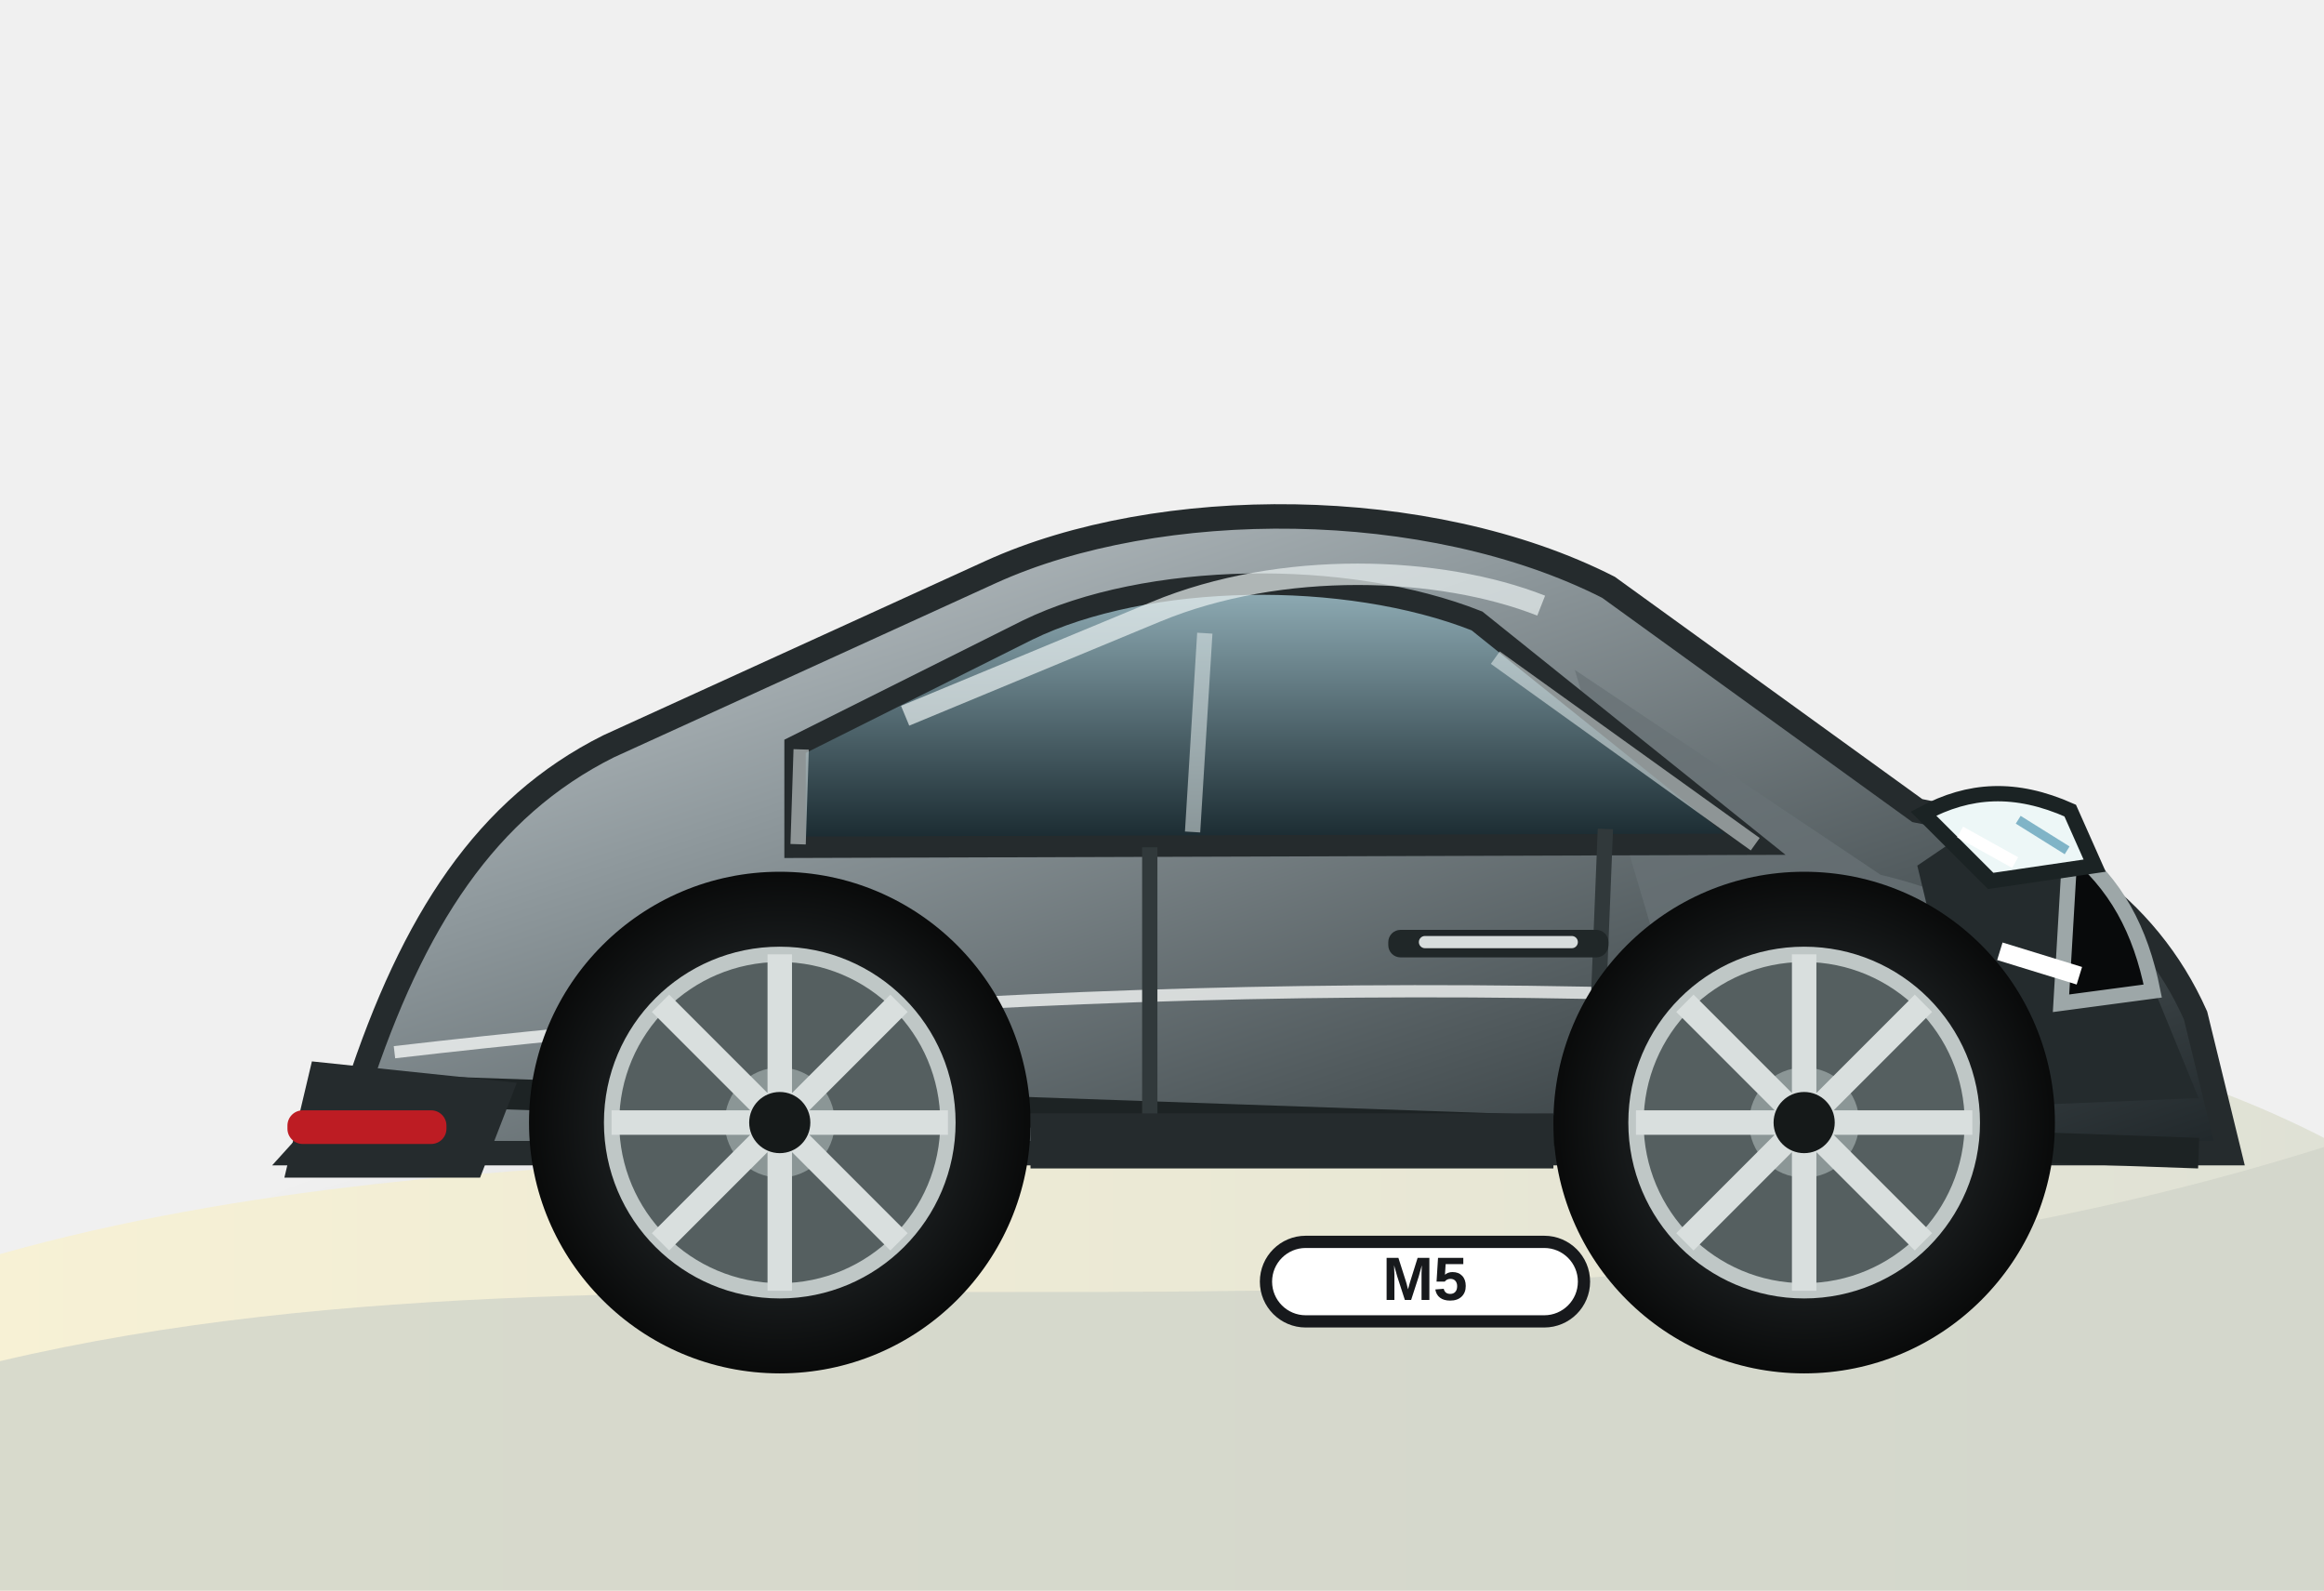
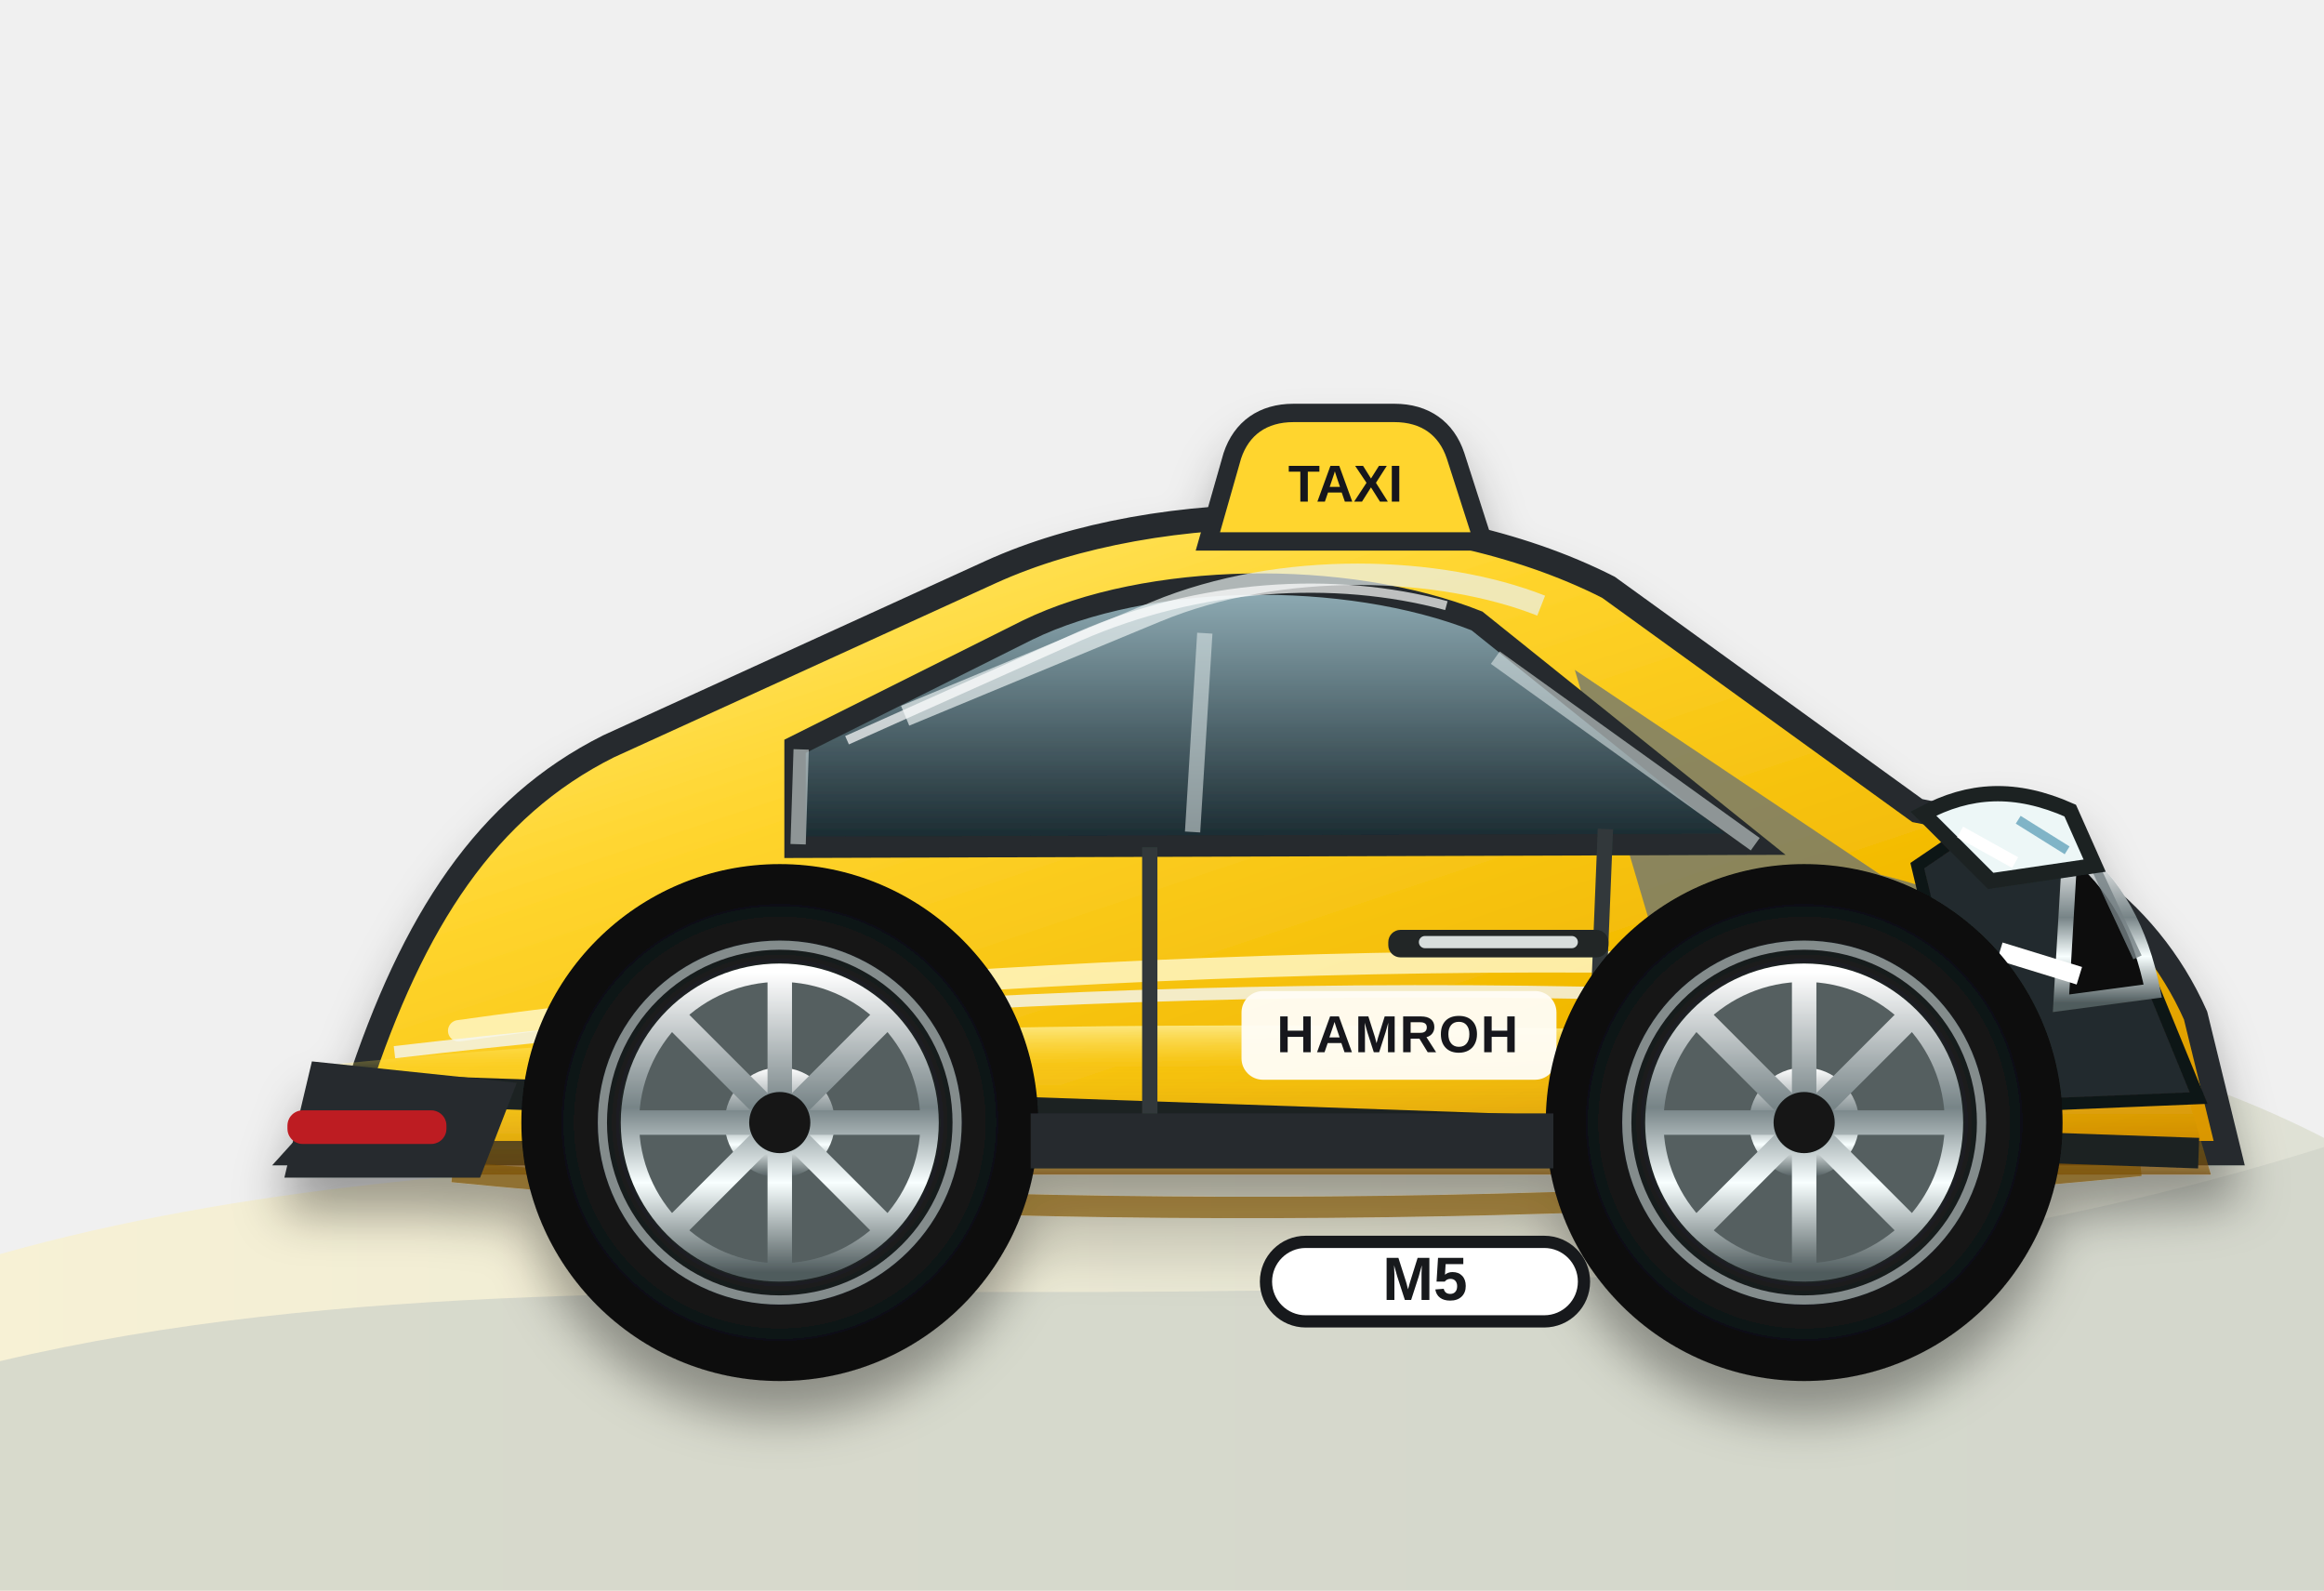
- <svg xmlns="http://www.w3.org/2000/svg" viewBox="0 0 760 520" role="img" aria-label="Zamonaviy BMW M5 sport avtomobili">
+ <svg xmlns="http://www.w3.org/2000/svg" viewBox="0 0 760 520" role="img" aria-label="Hamroh yozuvli sariq taksi">
  <defs>
    <linearGradient id="paint" x1="0" y1="0" x2="1" y2="1">
-       <stop stop-color="#cfd5d8" />
-       <stop offset=".35" stop-color="#8f999d" />
-       <stop offset=".72" stop-color="#4f585b" />
-       <stop offset="1" stop-color="#20272a" />
+       <stop stop-color="#fff18a" />
+       <stop offset=".35" stop-color="#ffd52e" />
+       <stop offset=".72" stop-color="#f2b900" />
+       <stop offset="1" stop-color="#d99500" />
    </linearGradient>
    <linearGradient id="window" x1="0" y1="0" x2="0" y2="1">
      <stop stop-color="#91aeb7" />
      <stop offset="1" stop-color="#17272d" />
    </linearGradient>
    <linearGradient id="road" x1="0" y1="0" x2="1" y2="0">
      <stop stop-color="#f7f1d5" />
      <stop offset="1" stop-color="#dfe1d5" />
    </linearGradient>
    <radialGradient id="wheel">
      <stop stop-color="#9aa7a7" />
      <stop offset=".18" stop-color="#3e484a" />
      <stop offset=".7" stop-color="#171a1b" />
      <stop offset="1" stop-color="#090a0a" />
    </radialGradient>
+     <linearGradient id="bodySide" x1="0" y1="0" x2="0" y2="1">
+       <stop stop-color="#fff5a8" stop-opacity=".85" />
+       <stop offset=".28" stop-color="#ffdc3c" stop-opacity=".2" />
+       <stop offset=".78" stop-color="#bd7b00" stop-opacity=".42" />
+       <stop offset="1" stop-color="#704500" stop-opacity=".8" />
+     </linearGradient>
+     <linearGradient id="chrome" x1="0" y1="0" x2="0" y2="1">
+       <stop stop-color="#fff" />
+       <stop offset=".45" stop-color="#778487" />
+       <stop offset=".7" stop-color="#f8ffff" />
+       <stop offset="1" stop-color="#4f5b5d" />
+     </linearGradient>
    <filter id="shadow">
      <feGaussianBlur stdDeviation="13" />
+     </filter>
+     <filter id="carShadow" x="-.2" y="-.2" width="1.4" height="1.5">
+       <feGaussianBlur in="SourceAlpha" stdDeviation="8" />
+       <feOffset dy="12" />
+       <feComponentTransfer>
+         <feFuncA type="linear" slope=".35" />
+       </feComponentTransfer>
+       <feMerge>
+         <feMergeNode />
+         <feMergeNode in="SourceGraphic" />
+       </feMerge>
    </filter>
  </defs>
  <ellipse cx="395" cy="425" rx="305" ry="38" fill="#242a28" opacity=".22" filter="url(#shadow)" />
  <path d="M0 410C160 365 330 390 480 350c104-28 202-18 280 22v148H0z" fill="url(#road)" />
  <path d="M0 445c220-52 490 15 760-70v145H0z" fill="#d1d4c9" opacity=".8" />
-   <g transform="translate(5 38)">
+   <g transform="translate(5 38)" filter="url(#carShadow)">
    <path d="M112 318c18-55 42-92 82-112l125-57c55-25 143-25 202 5l101 73c42 8 75 31 91 67l11 45H93z" fill="url(#paint)" stroke="#252b2d" stroke-width="8" />
+     <path d="M104 310c119-12 304-19 602-5l12 41H93z" fill="url(#bodySide)" opacity=".85" />
+     <path d="M145 299c126-18 352-31 530-16" fill="none" stroke="#fff9ce" stroke-width="7" stroke-linecap="round" opacity=".8" />
+     <path d="M143 345c159 16 373 16 552-2" fill="none" stroke="#7d5100" stroke-width="7" opacity=".65" />
    <path d="M510 181l100 67c34 8 58 25 74 53l-142-12z" fill="#687276" opacity=".75" />
    <path d="M124 306c155-18 351-29 567-10" fill="none" stroke="#f4f6f5" stroke-width="4" opacity=".8" />
    <path d="M112 318l602 21" fill="none" stroke="#1d2324" stroke-width="10" />
    <path d="M255 206l76-38c39-19 104-20 147-3l91 73-314 1z" fill="url(#window)" stroke="#252b2d" stroke-width="7" />
    <path d="M389 169l-4 65M257 207l-1 31M569 238l-85-61" fill="none" stroke="#e4ecec" stroke-width="5" opacity=".55" />
    <path d="M291 196l82-34c41-17 93-15 126-2" fill="none" stroke="#eaf1f1" stroke-width="7" opacity=".7" />
-     <path d="M650 226l39 34 25 61-73 3-19-79z" fill="#242b2d" />
-     <path d="M672 239c15 12 23 27 27 47l-30 4z" fill="#080a0b" stroke="#9da7a8" stroke-width="5" />
+     <path d="M272 204l76-34c39-17 83-20 120-10" fill="none" stroke="#fff" stroke-width="3" opacity=".7" />
+     <path d="M390 139h90l-9-28c-3-9-10-14-20-14h-33c-10 0-17 5-20 14z" fill="#ffd52e" stroke="#252b2d" stroke-width="6" />
+     <text x="435" y="126" text-anchor="middle" font-family="Arial,sans-serif" font-size="17" font-weight="900" fill="#17191c">TAXI</text>
+     <path d="M650 226l39 34 25 61-73 3-19-79z" fill="#242b2d" stroke="#111718" stroke-width="4" />
+     <path d="M672 239c15 12 23 27 27 47l-30 4z" fill="#080a0b" stroke="url(#chrome)" stroke-width="5" />
+     <path d="M680 245l14 30" stroke="#758184" stroke-width="3" opacity=".8" />
    <path d="M649 273l26 8" stroke="#fff" stroke-width="6" />
    <path d="M672 227c-18-8-33-7-48 1l22 22 34-5z" fill="#edf7f7" stroke="#1b2324" stroke-width="5" />
    <path d="M636 234l18 10" stroke="#fff" stroke-width="4" />
    <path d="M655 230l16 10" stroke="#80b4c7" stroke-width="3" />
    <path d="M371 239v92M520 233l-4 99" fill="none" stroke="#31393b" stroke-width="5" />
    <rect x="449" y="266" width="72" height="9" rx="4" fill="#202728" />
    <rect x="459" y="268" width="52" height="4" rx="2" fill="#d7dddc" />
+     <rect x="401" y="286" width="103" height="29" rx="7" fill="#fffdf6" opacity=".96" />
+     <text x="452" y="306" text-anchor="middle" font-family="Arial,sans-serif" font-size="17" font-weight="900" letter-spacing=".5" fill="#17191c">HAMROH</text>
    <path d="M97 309l67 7-12 31H88z" fill="#252b2d" />
    <rect x="89" y="325" width="52" height="11" rx="5" fill="#bd1c23" />
    <g>
-       <circle cx="250" cy="329" r="82" fill="url(#wheel)" />
-       <circle cx="250" cy="329" r="55" fill="#555f60" stroke="#bfc7c6" stroke-width="5" />
-       <circle cx="250" cy="329" r="18" fill="#8b9696" />
-       <g stroke="#d9dfde" stroke-width="8">
-         <path d="M250 274v110M195 329h110M211 290l78 78M289 290l-78 78" />
+       <circle cx="250" cy="329" r="82" fill="url(#wheel)" stroke="#080a0a" stroke-width="5" />
+       <circle cx="250" cy="329" r="58" fill="none" stroke="#9fa9a9" stroke-width="3" opacity=".8" />
+       <circle cx="250" cy="329" r="49" fill="#555f60" stroke="url(#chrome)" stroke-width="6" />
+       <circle cx="250" cy="329" r="18" fill="url(#chrome)" />
+       <g stroke="url(#chrome)" stroke-width="8">
+         <path d="M250 280v98M201 329h98M215 294l70 70M285 294l-70 70" />
      </g>
      <circle cx="250" cy="329" r="10" fill="#151919" />
    </g>
    <g>
-       <circle cx="585" cy="329" r="82" fill="url(#wheel)" />
-       <circle cx="585" cy="329" r="55" fill="#555f60" stroke="#bfc7c6" stroke-width="5" />
-       <circle cx="585" cy="329" r="18" fill="#8b9696" />
-       <g stroke="#d9dfde" stroke-width="8">
-         <path d="M585 274v110M530 329h110M546 290l78 78M624 290l-78 78" />
+       <circle cx="585" cy="329" r="82" fill="url(#wheel)" stroke="#080a0a" stroke-width="5" />
+       <circle cx="585" cy="329" r="58" fill="none" stroke="#9fa9a9" stroke-width="3" opacity=".8" />
+       <circle cx="585" cy="329" r="49" fill="#555f60" stroke="url(#chrome)" stroke-width="6" />
+       <circle cx="585" cy="329" r="18" fill="url(#chrome)" />
+       <g stroke="url(#chrome)" stroke-width="8">
+         <path d="M585 280v98M536 329h98M550 294l70 70M620 294l-70 70" />
      </g>
      <circle cx="585" cy="329" r="10" fill="#151919" />
    </g>
    <path d="M332 335h171" stroke="#252b2d" stroke-width="18" />
  </g>
  <rect x="414" y="406" width="104" height="26" rx="13" fill="#fff" stroke="#17191c" stroke-width="4" />
  <text x="466" y="425" text-anchor="middle" font-family="Arial,sans-serif" font-size="20" font-weight="900" fill="#17191c">M5</text>
</svg>
